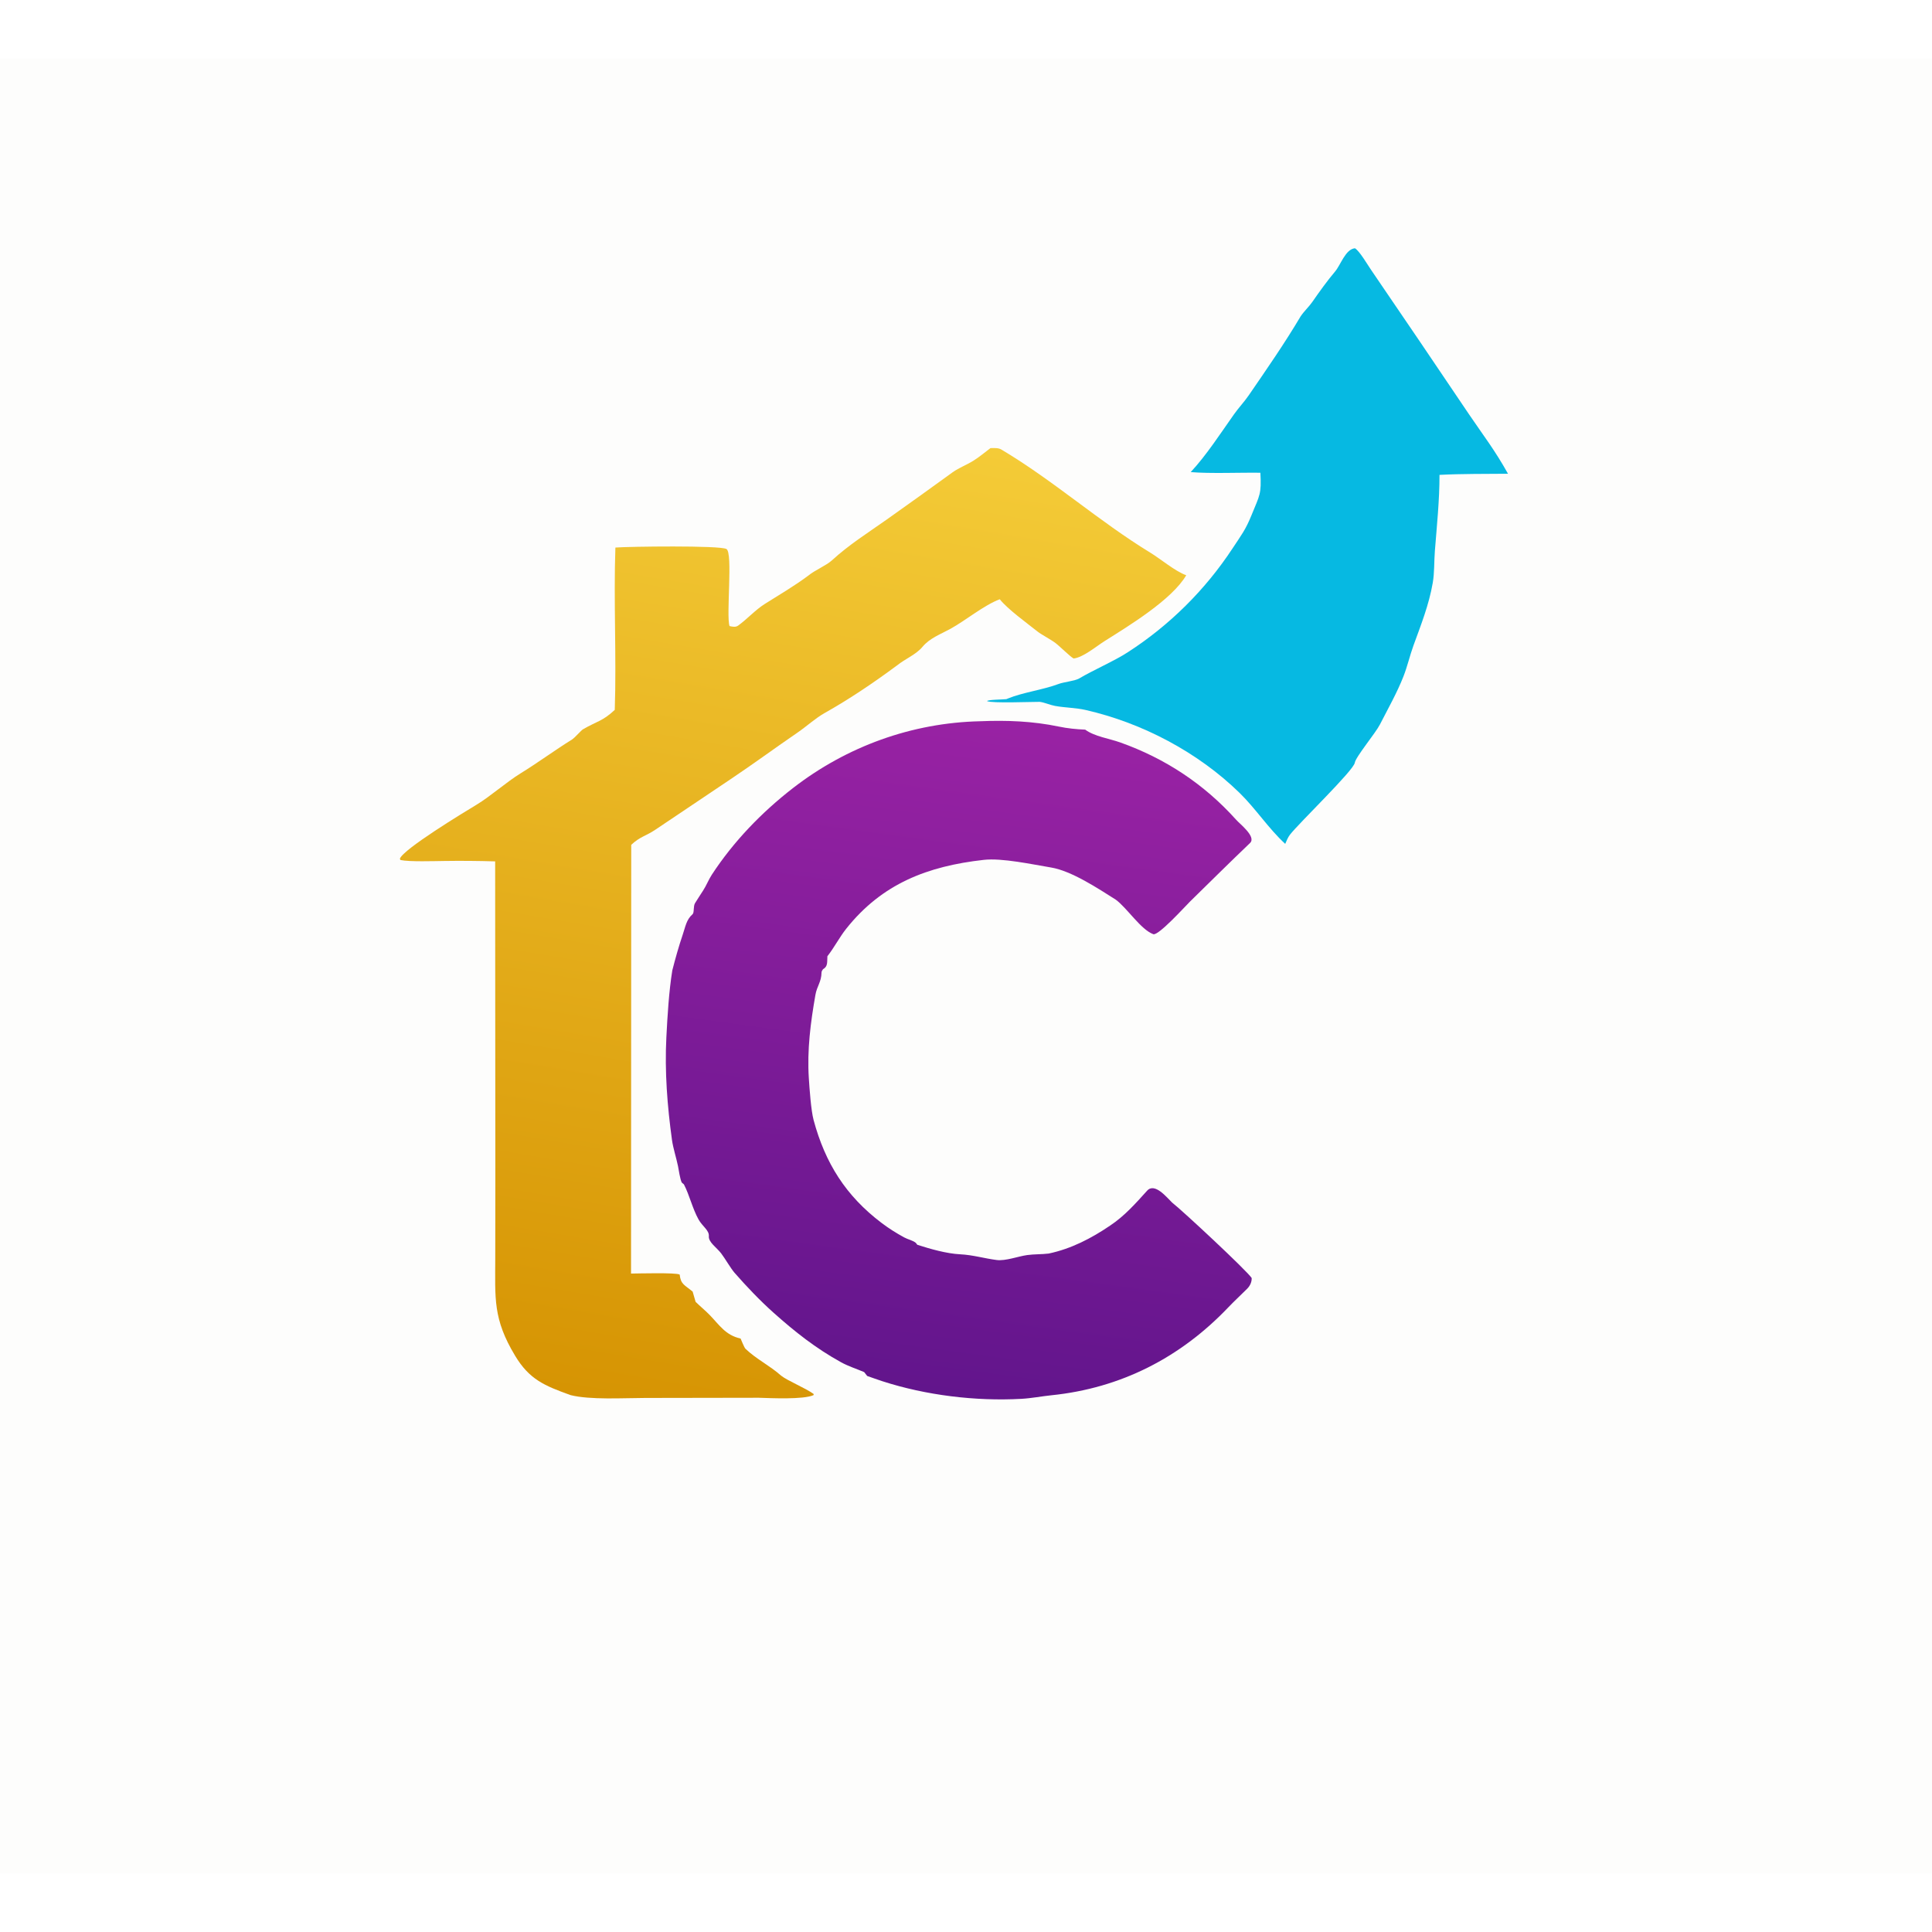
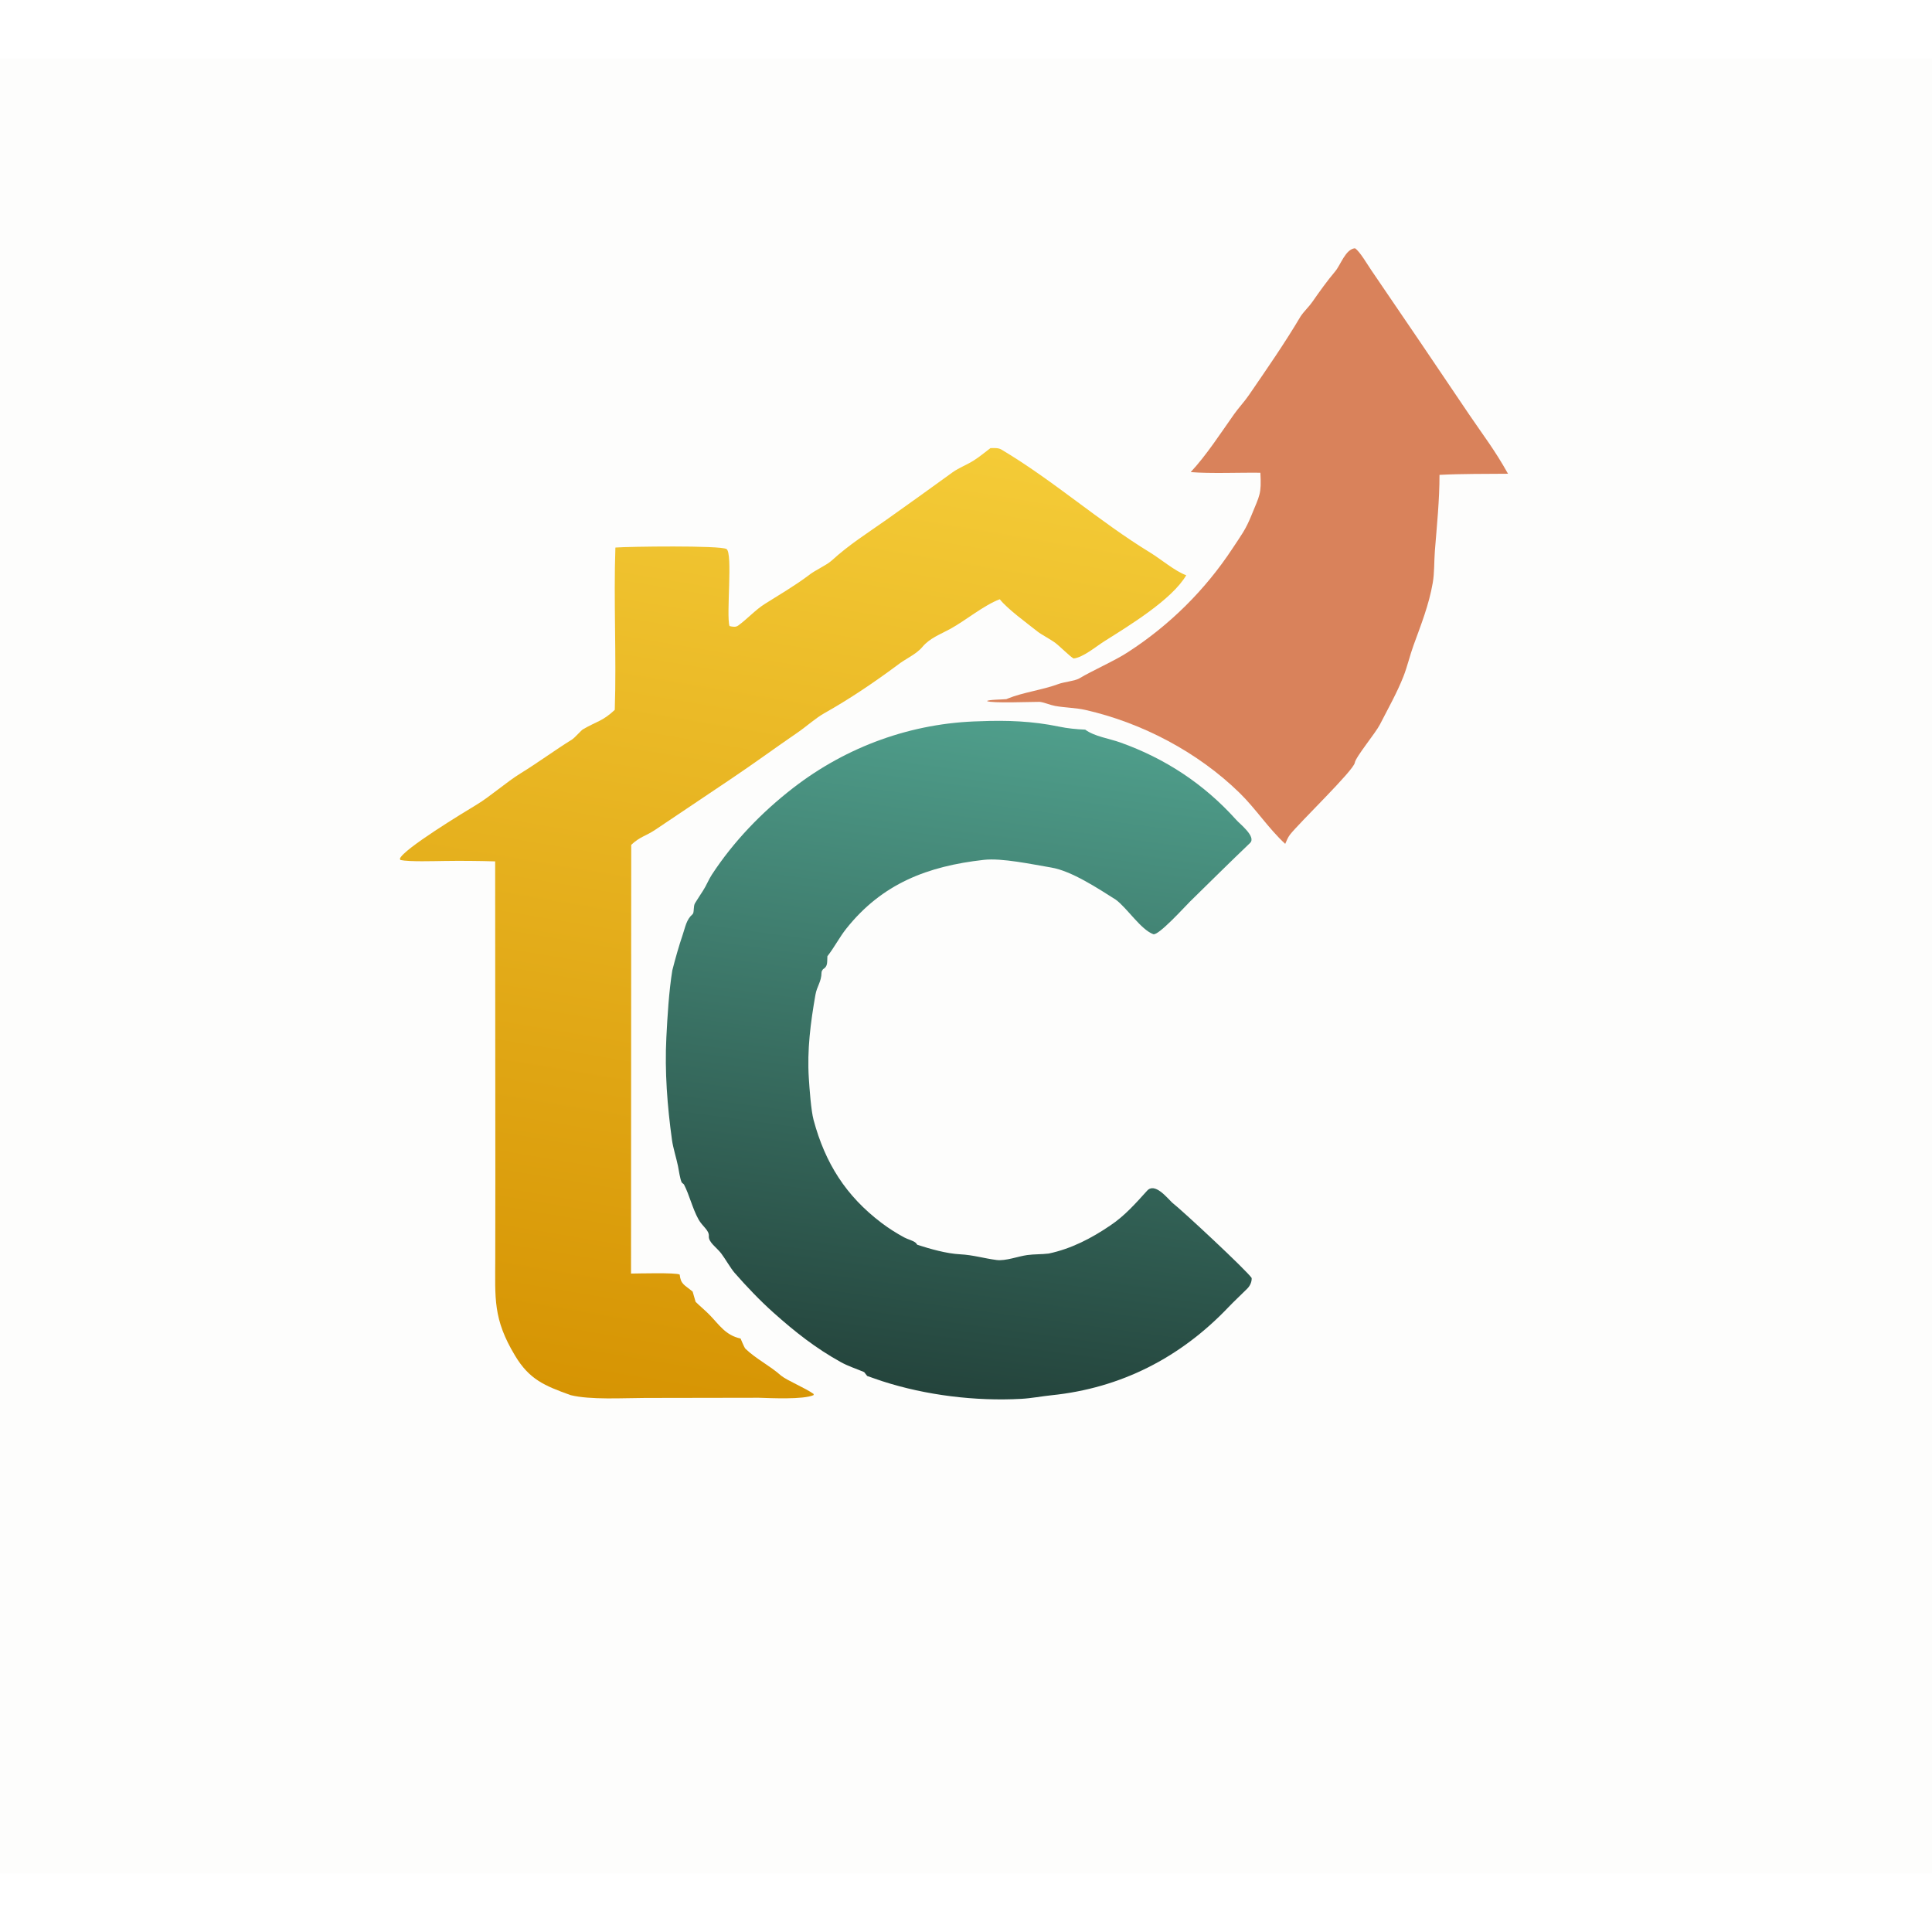
<svg xmlns="http://www.w3.org/2000/svg" width="512" height="512" viewBox="0 0 512 481">
  <path fill="#FDFDFC" transform="matrix(0.484848 0 0 0.484879 0.000244141 0)" d="M0 0L1056 0L1056 992L0 992L0 0Z" />
  <defs>
    <linearGradient id="gradient_0" gradientUnits="userSpaceOnUse" x1="368.888" y1="739.081" x2="459.937" y2="199.444">
      <stop offset="0" stop-color="#D69403" />
      <stop offset="1" stop-color="#F4CB37" />
    </linearGradient>
  </defs>
  <path fill="url(#gradient_0)" transform="matrix(0.484848 0 0 0.484879 0.000244141 0)" d="M541.365 212.949C543.159 212.917 545.658 212.737 547.25 213.683C575.8 230.644 600.424 252.81 628.77 270.113C634.516 273.62 642.301 280.264 648.373 282.435C640.59 295.808 616.8 310.193 603.742 318.43C599.141 321.332 591.919 327.435 586.799 327.925C584.878 326.886 579.306 321.287 576.895 319.467C574.247 317.468 569.117 314.807 567.134 313.227C561.364 308.628 550.84 301.037 546.454 295.557C537.767 298.823 527.83 307.121 519.557 311.68C514.045 314.719 508.219 316.741 504.169 321.619C500.726 325.766 494.65 328.214 490.455 331.601C477.606 341.113 464.569 349.95 450.627 357.798C445.663 360.602 440.772 365.101 435.994 368.372C423.647 376.823 411.674 385.645 399.212 393.978L358.178 421.528C353.041 424.993 349.731 425.3 345.027 429.783L344.909 664.098C348.749 664.066 369.531 663.485 371.503 664.65C372.092 669.987 374.055 670.212 378.588 673.953L380.204 679.548C382.631 681.94 385.549 684.33 387.729 686.564C393.269 692.243 396.522 697.794 404.791 699.605C404.858 699.62 406.708 704.471 407.451 705.189C413.269 710.804 420.844 714.445 426.925 719.883C430.328 722.625 440.216 726.633 444.765 729.942L444.662 730.548C438.909 733.036 421.727 732.189 414.691 731.975L352.58 732.081C340.706 732.111 322.629 733.218 311.902 730.544C297.463 725.361 289.328 721.935 281.534 708.991C269.4 688.84 270.666 677.813 270.704 655.528L270.748 610.561L270.643 438.822C261.399 438.539 252.15 438.464 242.902 438.597C237.345 438.653 223.842 439.129 218.878 438.075L218.554 437.376C220.472 432.057 253.664 411.965 260.609 407.768C267.896 403.364 277.012 395.339 284.411 390.79C294.008 384.891 303.098 378.144 312.672 372.204C314.102 371.317 317.657 367.203 318.651 366.626C326.228 362.224 329.34 362.276 336.02 356.025C336.998 327.133 335.352 296.458 336.364 267.294C343.586 266.724 393.575 266.053 397.073 268.096C400.675 270.2 396.831 304.332 398.743 310.203C400.29 310.573 402.131 310.978 403.536 309.898C408.36 306.396 412.922 301.342 417.945 298.166C426.073 293.026 434.205 288.316 441.94 282.534C445.212 279.793 451.641 277.097 454.639 274.358C464.145 265.669 474.212 259.372 484.511 252.102C496.633 243.547 508.644 234.864 520.662 226.18C524.182 223.636 528.605 222.049 532.269 219.687C535.69 217.512 538.134 215.354 541.365 212.949Z" />
  <defs>
    <linearGradient id="gradient_1" gradientUnits="userSpaceOnUse" x1="505.638" y1="728.065" x2="555.462" y2="362.201">
-       <stop offset="0" stop-color="#62158C" />
-       <stop offset="1" stop-color="#9922A4" />
+       <stop offset="0" stop-color="#24443c" />
+       <stop offset="1" stop-color="#4f9e8b" />
    </linearGradient>
  </defs>
  <path fill="url(#gradient_1)" transform="matrix(0.484848 0 0 0.484879 0.000244141 0)" d="M535.659 362.23C550.263 361.625 564.456 362.162 578.801 365.156C583.579 366.154 588.275 366.602 593.151 366.814C598.23 370.564 606.3 371.669 612.314 373.821C636.929 382.587 658.118 396.563 675.591 415.998C677.467 418.227 686.862 425.324 683.247 428.78C672.225 439.313 661.252 450.174 650.34 460.883C648.043 463.138 633.12 479.637 630.361 478.611C623.512 476.061 616.044 464.28 609.857 459.743C600.264 453.687 585.751 444.035 574.517 442.17C564.164 440.452 547.72 436.871 537.739 437.989C507.031 441.429 482.111 450.958 462.493 475.681C458.818 480.312 456.088 485.751 452.235 490.675C452.025 493.818 452.63 496.191 449.829 497.774C449.468 498.281 449.043 498.902 449.033 499.544C448.955 504.773 446.543 506.892 445.68 511.841C443.033 527.034 441.094 541.862 442.093 557.336C442.454 562.923 443.29 574.964 444.689 580.156C451.048 603.763 462.318 621.619 481.819 636.4C485.813 639.427 489.78 641.908 494.146 644.307C496.247 645.461 498.981 645.971 500.595 647.338C500.844 647.549 501.2 648.3 501.487 648.401C508.489 650.657 517.37 653.195 524.799 653.568C531.882 653.924 537.884 655.805 544.733 656.688C549.673 657.325 556.476 654.663 561.482 653.985C565.391 653.455 569.285 653.637 573.188 653.162C585.445 650.584 596.508 644.858 606.784 637.87C614.639 632.66 620.755 625.72 627.004 618.803C631.182 614.179 637.815 622.587 640.665 625.304C645.823 629.257 681.586 662.529 684.148 666.54C684.232 668.788 683.184 670.881 681.672 672.395C678.347 675.729 674.584 679.188 671.346 682.587C645.19 710.035 612.643 726.736 574.675 730.615C569.387 731.155 563.826 732.26 558.233 732.568C533.225 733.944 506.111 730.648 482.258 722.929C479.676 722.094 476.609 720.969 473.998 720.071C473.997 720.071 472.337 717.952 472.336 717.952C468.045 716.121 463.683 714.769 459.617 712.519C445.821 704.886 434.548 695.973 422.823 685.509C415.447 678.927 407.996 671.116 401.463 663.636C399.452 661.334 396.345 655.914 394.194 653.086C391.718 649.831 387.191 647.027 387.443 643.662C387.686 640.407 383.948 638.378 381.78 634.466C378.468 628.489 376.854 621.189 373.808 615.341C373.423 615.016 373.039 614.691 372.654 614.367C371.677 612.465 371.047 607.634 370.585 605.374C369.669 600.895 367.901 595.459 367.303 591.139C364.743 572.648 363.262 553.648 364.224 534.979C364.829 523.233 365.607 510.002 367.467 498.427C369.087 492.072 371.049 485.079 373.147 478.929C374.622 474.608 375.142 470.646 378.526 467.716C379.55 466.83 378.861 463.33 379.883 461.669C381.281 459.396 382.834 457.068 384.277 454.806C386.056 452.108 387.297 448.814 389.045 446.138C400.92 427.965 416.344 412.002 433.384 398.79C462.839 375.953 498.459 363.075 535.659 362.23Z" />
-   <path fill="#06B9E2" transform="matrix(0.484848 0 0 0.484879 0.000244141 0)" d="M650.822 226.053C659.311 216.964 667.224 204.751 674.429 194.552C676.983 190.935 680.129 187.622 682.609 184.005C692.321 169.84 702.132 155.751 710.885 140.964C712.712 138.186 715.419 135.746 717.29 133.056C721.267 127.336 725.283 121.706 729.777 116.372C732.83 112.749 735.4 104.231 740.593 103.722C743.148 105.227 747.565 112.882 749.577 115.78L775.867 154.405L802.985 194.539C811.247 206.708 816.847 213.742 824.253 226.956C811.911 227.075 799.057 226.945 786.806 227.573C786.824 241.499 785.357 255.365 784.272 269.235C783.828 274.911 784.088 280.974 783.125 286.556C781.053 298.568 776.741 309.393 772.609 320.749C770.567 326.363 769.266 332.234 767.079 337.797C763.61 346.62 758.571 355.565 754.225 364.038C751.795 368.776 740.972 381.756 740.505 384.916C739.88 389.138 710.054 417.791 705.068 424.239C703.939 425.7 703.211 427.566 702.48 429.252C693.337 420.845 686.483 410.152 677.592 401.452C654.843 379.19 624.31 363.108 593.367 356.072C587.843 354.816 582.209 354.865 576.674 353.855C573.811 353.332 571.223 352.043 568.346 351.626C563.72 351.607 542.036 352.489 539.482 351.203C540.267 350.386 547.655 350.4 550.066 350.147L550.81 349.834C559.069 346.438 570.078 345.08 578.67 341.832C581.365 340.814 587.611 340.184 589.854 338.851C597.591 334.253 609.186 329.24 616.377 324.554C639.267 309.79 658.816 290.403 673.77 267.638C678.53 260.414 680.802 257.633 684.082 249.544C688.58 238.453 689.534 238.171 688.908 226.41C677.683 226.243 661.391 226.965 650.822 226.053Z" />
+   <path fill="#d9825b" transform="matrix(0.484848 0 0 0.484879 0.000244141 0)" d="M650.822 226.053C659.311 216.964 667.224 204.751 674.429 194.552C676.983 190.935 680.129 187.622 682.609 184.005C692.321 169.84 702.132 155.751 710.885 140.964C712.712 138.186 715.419 135.746 717.29 133.056C721.267 127.336 725.283 121.706 729.777 116.372C732.83 112.749 735.4 104.231 740.593 103.722C743.148 105.227 747.565 112.882 749.577 115.78L775.867 154.405L802.985 194.539C811.247 206.708 816.847 213.742 824.253 226.956C811.911 227.075 799.057 226.945 786.806 227.573C786.824 241.499 785.357 255.365 784.272 269.235C783.828 274.911 784.088 280.974 783.125 286.556C781.053 298.568 776.741 309.393 772.609 320.749C770.567 326.363 769.266 332.234 767.079 337.797C763.61 346.62 758.571 355.565 754.225 364.038C751.795 368.776 740.972 381.756 740.505 384.916C739.88 389.138 710.054 417.791 705.068 424.239C703.939 425.7 703.211 427.566 702.48 429.252C693.337 420.845 686.483 410.152 677.592 401.452C654.843 379.19 624.31 363.108 593.367 356.072C587.843 354.816 582.209 354.865 576.674 353.855C573.811 353.332 571.223 352.043 568.346 351.626C563.72 351.607 542.036 352.489 539.482 351.203C540.267 350.386 547.655 350.4 550.066 350.147L550.81 349.834C559.069 346.438 570.078 345.08 578.67 341.832C581.365 340.814 587.611 340.184 589.854 338.851C597.591 334.253 609.186 329.24 616.377 324.554C639.267 309.79 658.816 290.403 673.77 267.638C678.53 260.414 680.802 257.633 684.082 249.544C688.58 238.453 689.534 238.171 688.908 226.41C677.683 226.243 661.391 226.965 650.822 226.053Z" />
</svg>
